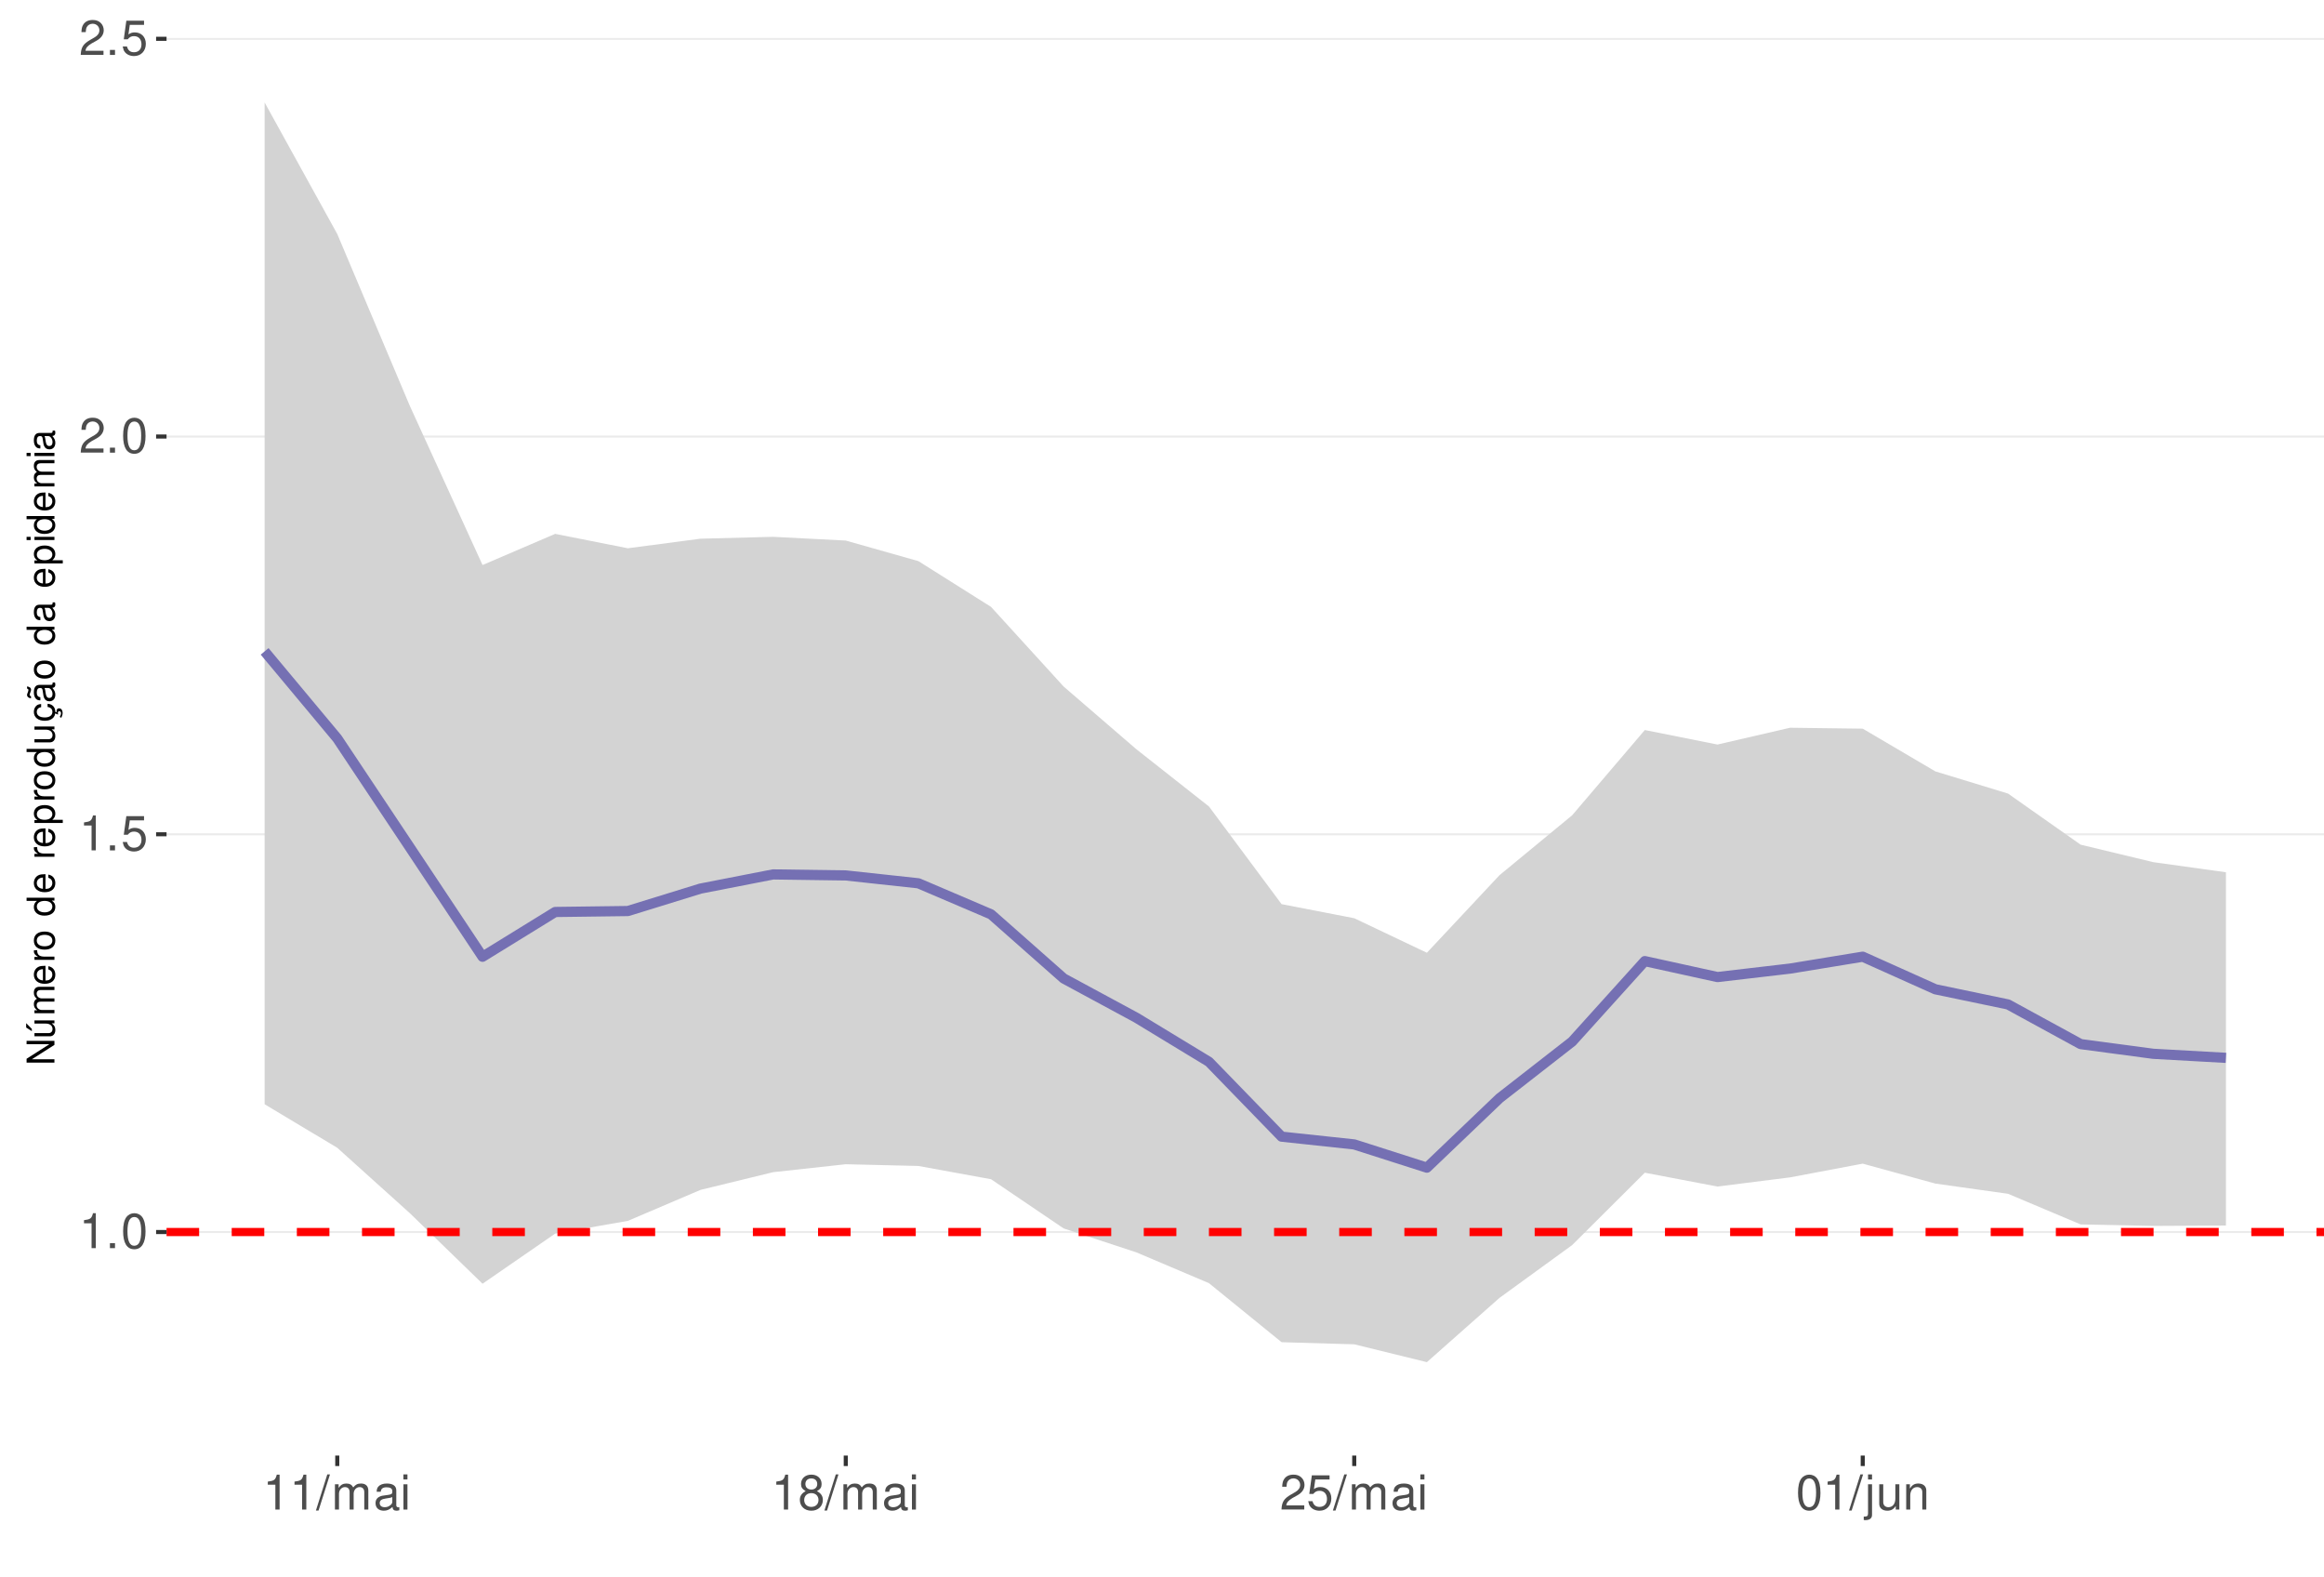
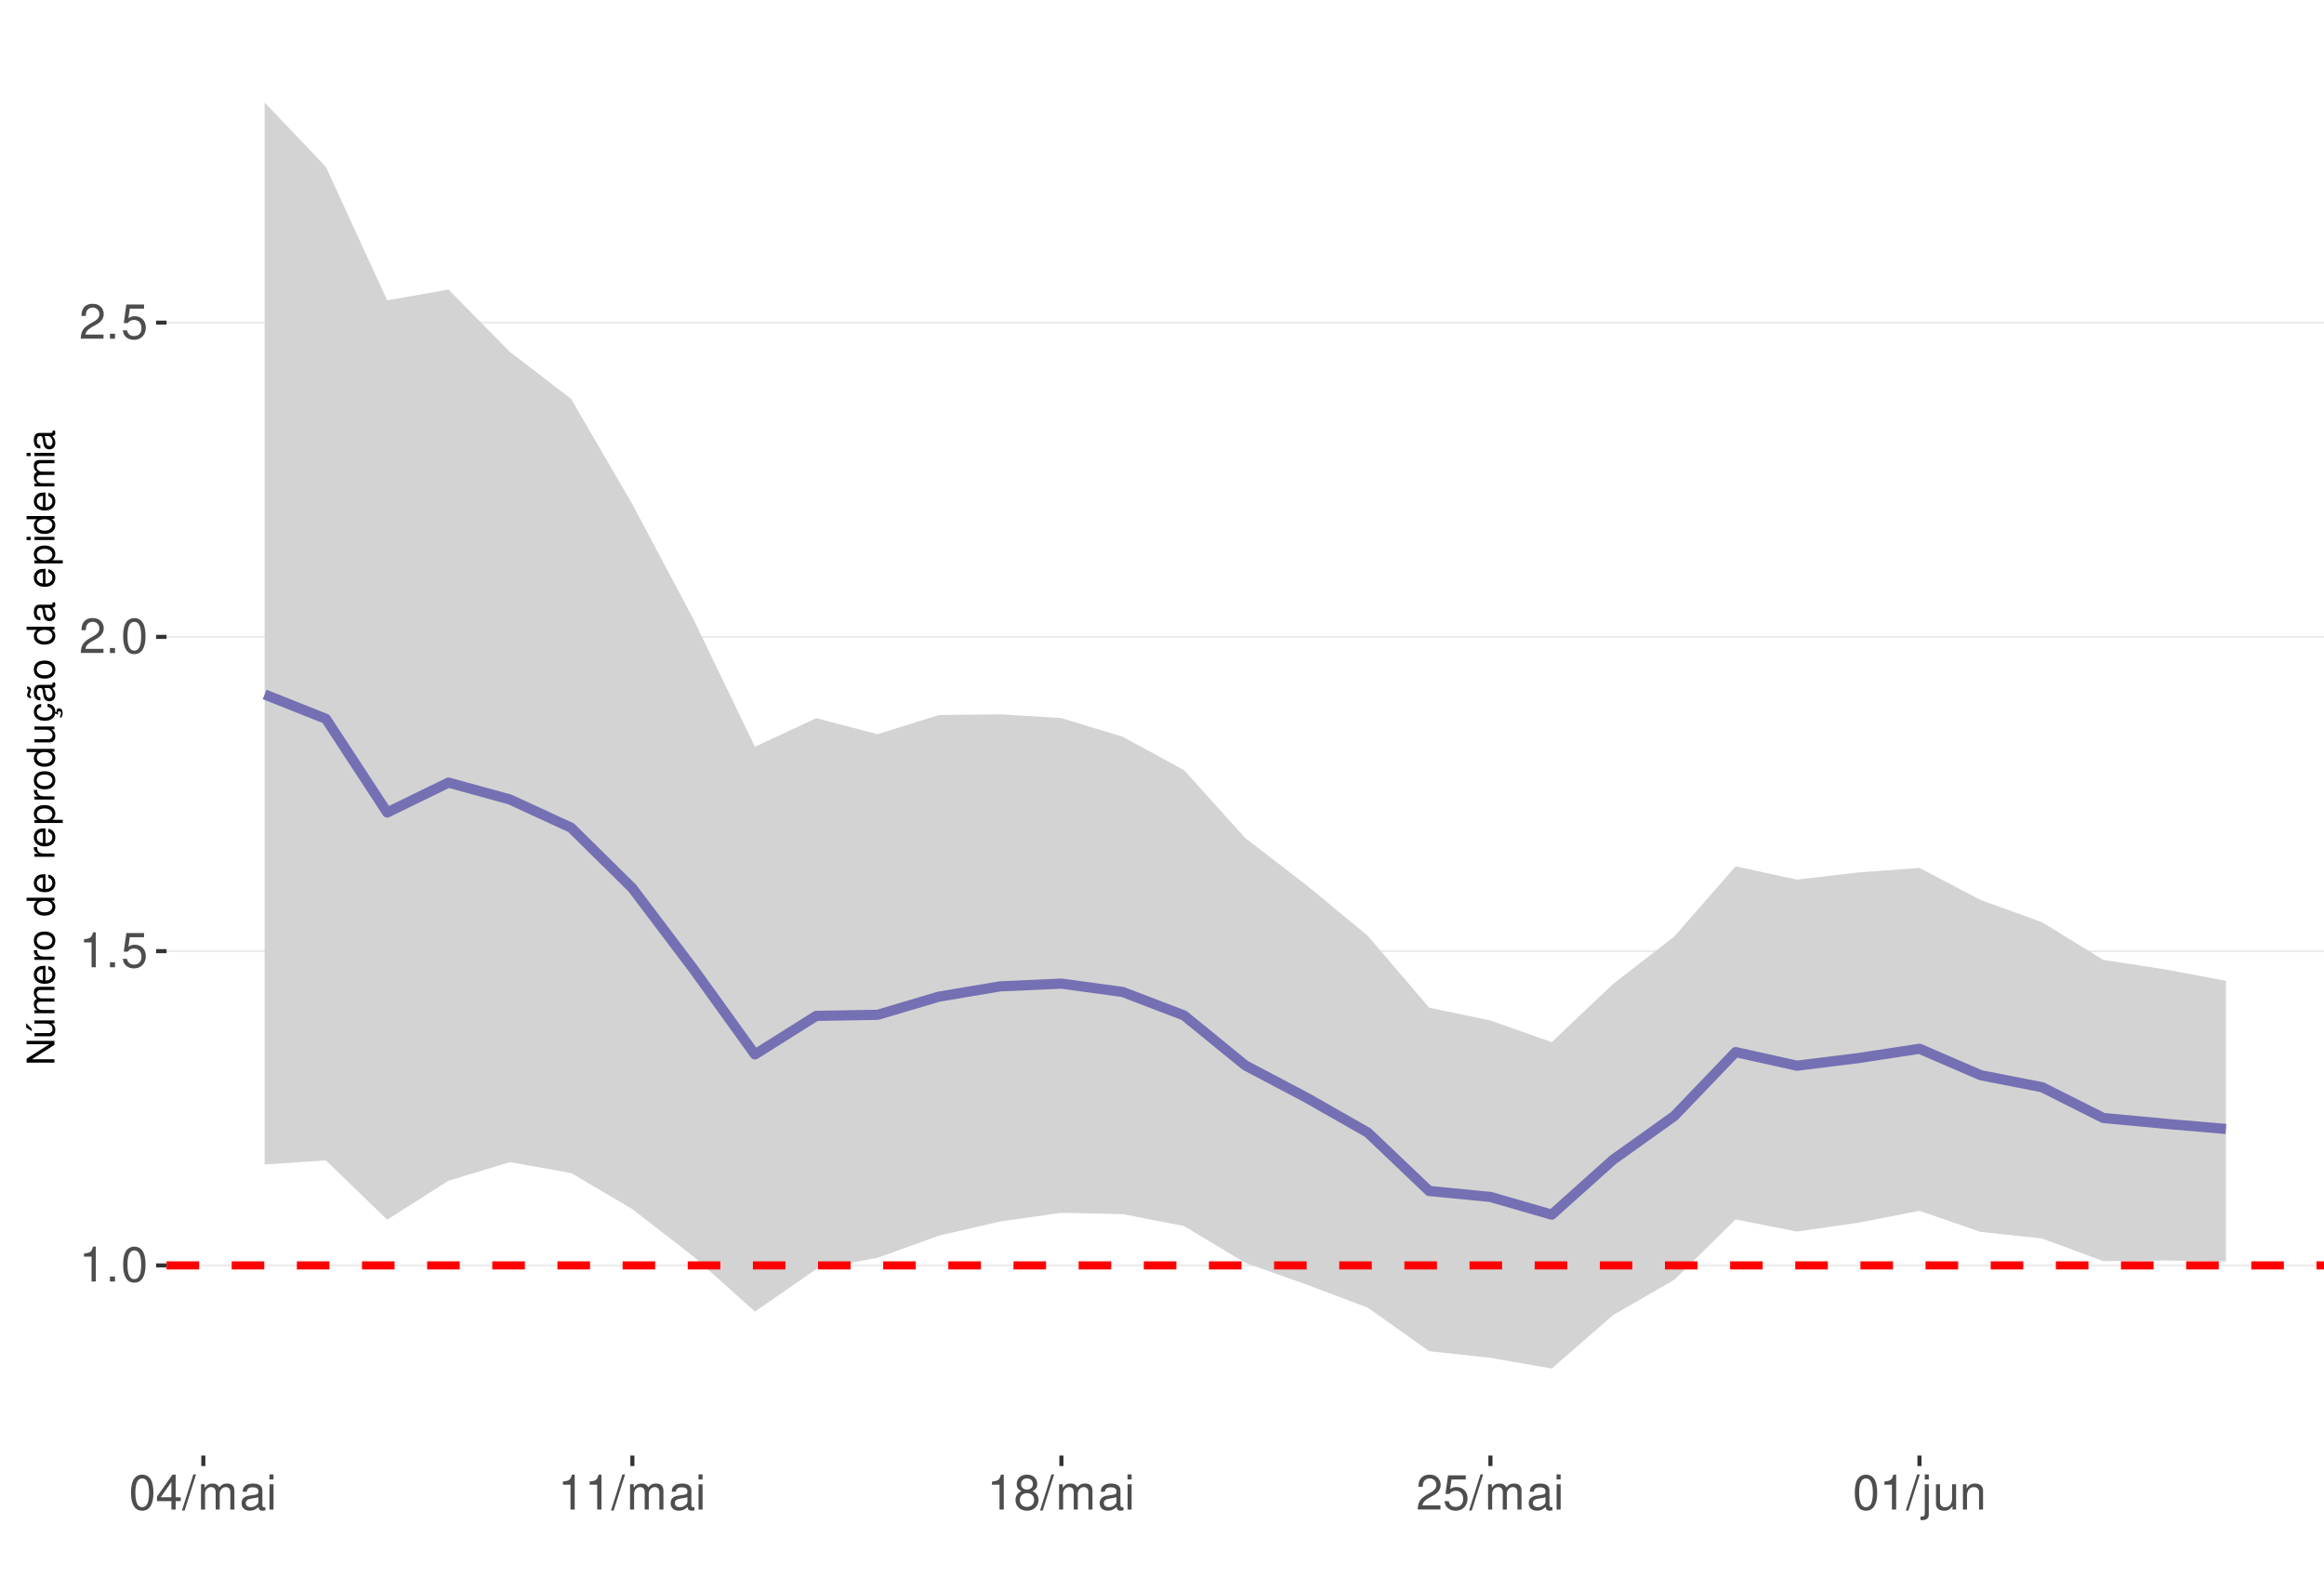
<svg xmlns="http://www.w3.org/2000/svg" xmlns:xlink="http://www.w3.org/1999/xlink" width="609pt" height="413pt" viewBox="0 0 609 413" version="1.1">
  <defs>
    <g>
      <symbol overflow="visible" id="glyph0-0">
        <path style="stroke:none;" d="" />
      </symbol>
      <symbol overflow="visible" id="glyph0-1">
        <path style="stroke:none;" d="M 3.281 -6.516 L 3.281 0 L 4.391 0 L 4.391 -9.156 L 3.656 -9.156 C 3.266 -7.75 3.016 -7.562 1.297 -7.328 L 1.297 -6.516 Z M 3.281 -6.516 " />
      </symbol>
      <symbol overflow="visible" id="glyph0-2">
        <path style="stroke:none;" d="M 2.422 -1.312 L 1.094 -1.312 L 1.094 0 L 2.422 0 Z M 2.422 -1.312 " />
      </symbol>
      <symbol overflow="visible" id="glyph0-3">
        <path style="stroke:none;" d="M 3.484 -9.156 C 2.641 -9.156 1.891 -8.766 1.422 -8.156 C 0.828 -7.344 0.547 -6.125 0.547 -4.422 C 0.547 -1.344 1.562 0.297 3.484 0.297 C 5.375 0.297 6.422 -1.344 6.422 -4.359 C 6.422 -6.125 6.141 -7.312 5.547 -8.156 C 5.078 -8.781 4.328 -9.156 3.484 -9.156 Z M 3.484 -8.156 C 4.688 -8.156 5.281 -6.938 5.281 -4.453 C 5.281 -1.844 4.703 -0.625 3.453 -0.625 C 2.281 -0.625 1.688 -1.891 1.688 -4.422 C 1.688 -6.938 2.281 -8.156 3.484 -8.156 Z M 3.484 -8.156 " />
      </symbol>
      <symbol overflow="visible" id="glyph0-4">
        <path style="stroke:none;" d="M 6.031 -8.969 L 1.391 -8.969 L 0.719 -4.094 L 1.75 -4.094 C 2.266 -4.703 2.703 -4.922 3.406 -4.922 C 4.609 -4.922 5.359 -4.094 5.359 -2.766 C 5.359 -1.484 4.609 -0.703 3.391 -0.703 C 2.422 -0.703 1.828 -1.188 1.562 -2.203 L 0.438 -2.203 C 0.594 -1.469 0.719 -1.109 0.984 -0.781 C 1.5 -0.094 2.406 0.297 3.422 0.297 C 5.234 0.297 6.5 -1.031 6.5 -2.922 C 6.5 -4.703 5.312 -5.906 3.594 -5.906 C 2.969 -5.906 2.453 -5.75 1.938 -5.359 L 2.297 -7.875 L 6.031 -7.875 Z M 6.031 -8.969 " />
      </symbol>
      <symbol overflow="visible" id="glyph0-5">
        <path style="stroke:none;" d="M 6.406 -1.094 L 1.688 -1.094 C 1.797 -1.859 2.203 -2.344 3.297 -3.016 L 4.562 -3.719 C 5.828 -4.422 6.469 -5.359 6.469 -6.484 C 6.469 -7.234 6.156 -7.953 5.625 -8.438 C 5.094 -8.922 4.438 -9.156 3.594 -9.156 C 2.453 -9.156 1.609 -8.75 1.109 -7.953 C 0.797 -7.484 0.656 -6.906 0.625 -5.984 L 1.75 -5.984 C 1.781 -6.609 1.859 -6.969 2.016 -7.281 C 2.297 -7.828 2.891 -8.172 3.562 -8.172 C 4.562 -8.172 5.328 -7.438 5.328 -6.453 C 5.328 -5.719 4.906 -5.094 4.109 -4.625 L 2.953 -3.953 C 1.078 -2.875 0.531 -2.016 0.438 -0.016 L 6.406 -0.016 Z M 6.406 -1.094 " />
      </symbol>
      <symbol overflow="visible" id="glyph0-6">
+         <path style="stroke:none;" d="M 4.141 -2.219 L 4.141 0 L 5.25 0 L 5.25 -2.219 L 6.578 -2.219 L 6.578 -3.219 L 5.25 -3.219 L 5.25 -9.156 L 4.422 -9.156 L 0.359 -3.391 L 0.359 -2.219 Z M 4.141 -3.219 L 1.328 -3.219 L 4.141 -7.25 Z M 4.141 -3.219 " />
+       </symbol>
+       <symbol overflow="visible" id="glyph0-7">
        <path style="stroke:none;" d="M 2.891 -9.219 L -0.094 0.25 L 0.594 0.25 L 3.594 -9.219 Z M 2.891 -9.219 " />
      </symbol>
-       <symbol overflow="visible" id="glyph0-7">
+       <symbol overflow="visible" id="glyph0-8">
        <path style="stroke:none;" d="M 0.891 -6.625 L 0.891 0 L 1.953 0 L 1.953 -4.156 C 1.953 -5.125 2.641 -5.891 3.5 -5.891 C 4.297 -5.891 4.734 -5.422 4.734 -4.562 L 4.734 0 L 5.797 0 L 5.797 -4.156 C 5.797 -5.125 6.5 -5.891 7.359 -5.891 C 8.125 -5.891 8.578 -5.406 8.578 -4.562 L 8.578 0 L 9.641 0 L 9.641 -4.969 C 9.641 -6.156 8.953 -6.828 7.719 -6.828 C 6.828 -6.828 6.297 -6.562 5.688 -5.812 C 5.297 -6.516 4.766 -6.828 3.891 -6.828 C 3.016 -6.828 2.422 -6.5 1.859 -5.688 L 1.859 -6.625 Z M 0.891 -6.625 " />
      </symbol>
-       <symbol overflow="visible" id="glyph0-8">
+       <symbol overflow="visible" id="glyph0-9">
        <path style="stroke:none;" d="M 6.766 -0.625 C 6.656 -0.594 6.609 -0.594 6.547 -0.594 C 6.172 -0.594 5.969 -0.781 5.969 -1.109 L 5.969 -5.016 C 5.969 -6.188 5.109 -6.828 3.484 -6.828 C 2.5 -6.828 1.734 -6.547 1.281 -6.047 C 0.969 -5.703 0.844 -5.328 0.828 -4.672 L 1.891 -4.672 C 1.969 -5.484 2.453 -5.844 3.438 -5.844 C 4.406 -5.844 4.922 -5.5 4.922 -4.859 L 4.922 -4.578 C 4.906 -4.125 4.688 -3.969 3.828 -3.844 C 2.328 -3.656 2.094 -3.609 1.703 -3.438 C 0.922 -3.109 0.531 -2.531 0.531 -1.672 C 0.531 -0.469 1.359 0.297 2.703 0.297 C 3.547 0.297 4.219 0 4.969 -0.688 C 5.031 0 5.359 0.297 6.047 0.297 C 6.281 0.297 6.422 0.266 6.766 0.172 Z M 4.922 -2.094 C 4.922 -1.734 4.828 -1.516 4.5 -1.234 C 4.078 -0.828 3.562 -0.625 2.938 -0.625 C 2.109 -0.625 1.625 -1.031 1.625 -1.703 C 1.625 -2.391 2.094 -2.75 3.234 -2.906 C 4.359 -3.062 4.562 -3.109 4.922 -3.281 Z M 4.922 -2.094 " />
      </symbol>
-       <symbol overflow="visible" id="glyph0-9">
+       <symbol overflow="visible" id="glyph0-10">
        <path style="stroke:none;" d="M 1.891 -6.625 L 0.844 -6.625 L 0.844 0 L 1.891 0 Z M 1.891 -9.219 L 0.828 -9.219 L 0.828 -7.891 L 1.891 -7.891 Z M 1.891 -9.219 " />
      </symbol>
-       <symbol overflow="visible" id="glyph0-10">
+       <symbol overflow="visible" id="glyph0-11">
        <path style="stroke:none;" d="M 4.953 -4.828 C 5.891 -5.391 6.172 -5.844 6.172 -6.703 C 6.172 -8.156 5.078 -9.156 3.484 -9.156 C 1.891 -9.156 0.781 -8.156 0.781 -6.719 C 0.781 -5.844 1.078 -5.406 2 -4.828 C 0.969 -4.297 0.469 -3.562 0.469 -2.547 C 0.469 -0.875 1.703 0.297 3.484 0.297 C 5.25 0.297 6.5 -0.875 6.5 -2.547 C 6.5 -3.562 5.984 -4.297 4.953 -4.828 Z M 3.484 -8.156 C 4.422 -8.156 5.031 -7.594 5.031 -6.688 C 5.031 -5.828 4.422 -5.25 3.484 -5.25 C 2.531 -5.25 1.922 -5.828 1.922 -6.703 C 1.922 -7.594 2.531 -8.156 3.484 -8.156 Z M 3.484 -4.312 C 4.594 -4.312 5.359 -3.578 5.359 -2.516 C 5.359 -1.422 4.609 -0.703 3.453 -0.703 C 2.359 -0.703 1.609 -1.438 1.609 -2.5 C 1.609 -3.594 2.359 -4.312 3.484 -4.312 Z M 3.484 -4.312 " />
      </symbol>
-       <symbol overflow="visible" id="glyph0-11">
+       <symbol overflow="visible" id="glyph0-12">
        <path style="stroke:none;" d="M 0.891 -6.625 L 0.891 0.969 C 0.891 1.625 0.688 1.828 0.031 1.828 C -0.047 1.828 -0.094 1.828 -0.234 1.828 L -0.234 2.719 C -0.094 2.75 -0.031 2.766 0.125 2.766 C 1.312 2.766 1.938 2.297 1.938 1.375 L 1.938 -6.625 Z M 1.938 -9.219 L 0.891 -9.219 L 0.891 -7.891 L 1.938 -7.891 Z M 1.938 -9.219 " />
      </symbol>
-       <symbol overflow="visible" id="glyph0-12">
+       <symbol overflow="visible" id="glyph0-13">
        <path style="stroke:none;" d="M 6.094 0 L 6.094 -6.625 L 5.047 -6.625 L 5.047 -2.875 C 5.047 -1.516 4.344 -0.625 3.234 -0.625 C 2.406 -0.625 1.875 -1.141 1.875 -1.938 L 1.875 -6.625 L 0.828 -6.625 L 0.828 -1.516 C 0.828 -0.422 1.641 0.297 2.938 0.297 C 3.906 0.297 4.531 -0.047 5.156 -0.922 L 5.156 0 Z M 6.094 0 " />
      </symbol>
-       <symbol overflow="visible" id="glyph0-13">
+       <symbol overflow="visible" id="glyph0-14">
        <path style="stroke:none;" d="M 0.891 -6.625 L 0.891 0 L 1.953 0 L 1.953 -3.656 C 1.953 -5.016 2.656 -5.891 3.75 -5.891 C 4.578 -5.891 5.109 -5.391 5.109 -4.594 L 5.109 0 L 6.156 0 L 6.156 -5.016 C 6.156 -6.109 5.344 -6.828 4.062 -6.828 C 3.078 -6.828 2.438 -6.438 1.859 -5.516 L 1.859 -6.625 Z M 0.891 -6.625 " />
      </symbol>
      <symbol overflow="visible" id="glyph1-0">
        <path style="stroke:none;" d="" />
      </symbol>
      <symbol overflow="visible" id="glyph1-1">
        <path style="stroke:none;" d="M -7.297 -6.453 L -7.297 -5.578 L -1.328 -5.578 L -7.297 -1.766 L -7.297 -0.766 L 0 -0.766 L 0 -1.641 L -5.906 -1.641 L 0 -5.406 L 0 -6.453 Z M -7.297 -6.453 " />
      </symbol>
      <symbol overflow="visible" id="glyph1-2">
        <path style="stroke:none;" d="M 0 -4.812 L -5.234 -4.812 L -5.234 -3.984 L -2.266 -3.984 C -1.203 -3.984 -0.5 -3.438 -0.5 -2.562 C -0.5 -1.906 -0.906 -1.484 -1.531 -1.484 L -5.234 -1.484 L -5.234 -0.656 L -1.203 -0.656 C -0.328 -0.656 0.234 -1.297 0.234 -2.312 C 0.234 -3.094 -0.047 -3.578 -0.734 -4.062 L 0 -4.062 Z M -7.406 -2.953 L -5.922 -2 L -5.922 -2.594 L -7.406 -4.094 Z M -7.406 -2.953 " />
      </symbol>
      <symbol overflow="visible" id="glyph1-3">
        <path style="stroke:none;" d="M -5.234 -0.703 L 0 -0.703 L 0 -1.547 L -3.297 -1.547 C -4.047 -1.547 -4.656 -2.094 -4.656 -2.766 C -4.656 -3.391 -4.281 -3.734 -3.609 -3.734 L 0 -3.734 L 0 -4.578 L -3.297 -4.578 C -4.047 -4.578 -4.656 -5.125 -4.656 -5.812 C -4.656 -6.422 -4.266 -6.781 -3.609 -6.781 L 0 -6.781 L 0 -7.625 L -3.938 -7.625 C -4.875 -7.625 -5.391 -7.078 -5.391 -6.094 C -5.391 -5.406 -5.188 -4.984 -4.594 -4.484 C -5.156 -4.188 -5.391 -3.766 -5.391 -3.078 C -5.391 -2.375 -5.125 -1.906 -4.5 -1.469 L -5.234 -1.469 Z M -5.234 -0.703 " />
      </symbol>
      <symbol overflow="visible" id="glyph1-4">
        <path style="stroke:none;" d="M -2.344 -5.125 C -3.141 -5.125 -3.625 -5.062 -4.016 -4.922 C -4.875 -4.578 -5.391 -3.781 -5.391 -2.797 C -5.391 -1.344 -4.281 -0.406 -2.547 -0.406 C -0.812 -0.406 0.234 -1.297 0.234 -2.781 C 0.234 -3.984 -0.453 -4.812 -1.594 -5.016 L -1.594 -4.188 C -0.906 -3.953 -0.547 -3.484 -0.547 -2.812 C -0.547 -2.281 -0.781 -1.828 -1.219 -1.547 C -1.516 -1.344 -1.812 -1.281 -2.344 -1.266 Z M -3.016 -1.297 C -3.984 -1.359 -4.625 -1.953 -4.625 -2.797 C -4.625 -3.641 -3.953 -4.234 -3.016 -4.234 Z M -3.016 -1.297 " />
      </symbol>
      <symbol overflow="visible" id="glyph1-5">
        <path style="stroke:none;" d="M -5.234 -0.688 L 0 -0.688 L 0 -1.531 L -2.719 -1.531 C -3.984 -1.547 -4.547 -2.062 -4.516 -3.203 L -5.359 -3.203 C -5.375 -3.062 -5.391 -2.984 -5.391 -2.891 C -5.391 -2.344 -5.062 -1.938 -4.297 -1.453 L -5.234 -1.453 Z M -5.234 -0.688 " />
      </symbol>
      <symbol overflow="visible" id="glyph1-6">
        <path style="stroke:none;" d="M -5.391 -2.719 C -5.391 -1.234 -4.344 -0.359 -2.578 -0.359 C -0.812 -0.359 0.234 -1.234 0.234 -2.734 C 0.234 -4.203 -0.812 -5.094 -2.547 -5.094 C -4.359 -5.094 -5.391 -4.234 -5.391 -2.719 Z M -4.625 -2.734 C -4.625 -3.672 -3.844 -4.234 -2.547 -4.234 C -1.312 -4.234 -0.547 -3.656 -0.547 -2.734 C -0.547 -1.797 -1.312 -1.234 -2.578 -1.234 C -3.844 -1.234 -4.625 -1.797 -4.625 -2.734 Z M -4.625 -2.734 " />
      </symbol>
      <symbol overflow="visible" id="glyph1-7">
        <path style="stroke:none;" d="" />
      </symbol>
      <symbol overflow="visible" id="glyph1-8">
        <path style="stroke:none;" d="M -7.297 -4.953 L -7.297 -4.125 L -4.578 -4.125 C -5.109 -3.766 -5.391 -3.203 -5.391 -2.516 C -5.391 -1.156 -4.297 -0.266 -2.625 -0.266 C -0.859 -0.266 0.234 -1.125 0.234 -2.547 C 0.234 -3.266 -0.047 -3.766 -0.688 -4.203 L 0 -4.203 L 0 -4.953 Z M -4.609 -2.656 C -4.609 -3.547 -3.812 -4.125 -2.562 -4.125 C -1.344 -4.125 -0.547 -3.547 -0.547 -2.656 C -0.547 -1.734 -1.359 -1.125 -2.578 -1.125 C -3.797 -1.125 -4.609 -1.734 -4.609 -2.656 Z M -4.609 -2.656 " />
      </symbol>
      <symbol overflow="visible" id="glyph1-9">
        <path style="stroke:none;" d="M 2.188 -0.547 L 2.188 -1.375 L -0.547 -1.375 C -0.016 -1.812 0.234 -2.312 0.234 -2.984 C 0.234 -4.344 -0.859 -5.234 -2.531 -5.234 C -4.297 -5.234 -5.391 -4.375 -5.391 -2.984 C -5.391 -2.266 -5.062 -1.703 -4.453 -1.312 L -5.234 -1.312 L -5.234 -0.547 Z M -4.609 -2.844 C -4.609 -3.766 -3.797 -4.359 -2.547 -4.359 C -1.359 -4.359 -0.547 -3.75 -0.547 -2.844 C -0.547 -1.953 -1.344 -1.375 -2.578 -1.375 C -3.812 -1.375 -4.609 -1.953 -4.609 -2.844 Z M -4.609 -2.844 " />
      </symbol>
      <symbol overflow="visible" id="glyph1-10">
        <path style="stroke:none;" d="M 0 -4.812 L -5.234 -4.812 L -5.234 -3.984 L -2.266 -3.984 C -1.203 -3.984 -0.5 -3.438 -0.5 -2.562 C -0.5 -1.906 -0.906 -1.484 -1.531 -1.484 L -5.234 -1.484 L -5.234 -0.656 L -1.203 -0.656 C -0.328 -0.656 0.234 -1.297 0.234 -2.312 C 0.234 -3.094 -0.047 -3.578 -0.734 -4.062 L 0 -4.062 Z M 0 -4.812 " />
      </symbol>
      <symbol overflow="visible" id="glyph1-11">
        <path style="stroke:none;" d="M 0.234 -2.641 C 0.234 -3.875 -0.547 -4.703 -1.797 -4.766 L -1.797 -3.938 C -0.953 -3.797 -0.531 -3.359 -0.531 -2.656 C -0.531 -1.734 -1.281 -1.188 -2.516 -1.188 C -3.844 -1.188 -4.625 -1.719 -4.625 -2.625 C -4.625 -3.328 -4.203 -3.766 -3.484 -3.875 L -3.484 -4.703 C -3.984 -4.672 -4.312 -4.562 -4.609 -4.359 C -5.094 -4 -5.391 -3.375 -5.391 -2.641 C -5.391 -1.219 -4.266 -0.312 -2.531 -0.312 C -1.469 -0.312 -0.625 -0.672 -0.156 -1.312 C 0.047 -1.594 0.125 -1.812 0.203 -2.25 L 0.922 -1.938 L 0.984 -2.062 C 0.938 -2.188 0.906 -2.25 0.906 -2.375 C 0.906 -2.656 1.047 -2.828 1.281 -2.828 C 1.547 -2.828 1.734 -2.594 1.734 -2.297 C 1.734 -2.031 1.672 -1.844 1.438 -1.406 L 1.406 -1.312 L 1.812 -1.094 C 2.078 -1.75 2.141 -1.953 2.141 -2.344 C 2.141 -3.109 1.781 -3.578 1.203 -3.578 C 0.781 -3.578 0.547 -3.297 0.547 -2.797 C 0.547 -2.703 0.547 -2.641 0.562 -2.516 Z M 0.234 -2.641 " />
      </symbol>
      <symbol overflow="visible" id="glyph1-12">
        <path style="stroke:none;" d="M -0.484 -5.344 C -0.469 -5.266 -0.469 -5.219 -0.469 -5.172 C -0.469 -4.875 -0.625 -4.719 -0.875 -4.719 L -3.953 -4.719 C -4.891 -4.719 -5.391 -4.047 -5.391 -2.75 C -5.391 -1.984 -5.172 -1.375 -4.781 -1.016 C -4.516 -0.766 -4.203 -0.672 -3.688 -0.656 L -3.688 -1.484 C -4.328 -1.562 -4.625 -1.938 -4.625 -2.719 C -4.625 -3.484 -4.344 -3.891 -3.844 -3.891 L -3.625 -3.891 C -3.266 -3.875 -3.125 -3.703 -3.047 -3.016 C -2.891 -1.844 -2.844 -1.656 -2.719 -1.344 C -2.453 -0.734 -2 -0.422 -1.312 -0.422 C -0.375 -0.422 0.234 -1.078 0.234 -2.141 C 0.234 -2.797 0 -3.328 -0.547 -3.922 C 0 -3.984 0.234 -4.234 0.234 -4.781 C 0.234 -4.953 0.203 -5.062 0.141 -5.344 Z M -1.656 -3.891 C -1.375 -3.891 -1.203 -3.812 -0.969 -3.562 C -0.656 -3.219 -0.5 -2.812 -0.5 -2.312 C -0.5 -1.672 -0.812 -1.297 -1.344 -1.297 C -1.891 -1.297 -2.172 -1.656 -2.297 -2.547 C -2.422 -3.438 -2.453 -3.609 -2.594 -3.891 Z M -7.172 -3.75 C -6.922 -3.672 -6.812 -3.547 -6.812 -3.375 C -6.812 -3.25 -6.875 -2.984 -6.984 -2.734 C -7.156 -2.312 -7.172 -2.25 -7.172 -2.047 C -7.172 -1.594 -6.797 -1.297 -6.141 -1.188 L -6.141 -1.766 C -6.375 -1.812 -6.5 -1.938 -6.5 -2.094 C -6.5 -2.203 -6.469 -2.344 -6.375 -2.578 C -6.156 -3.156 -6.125 -3.234 -6.125 -3.438 C -6.125 -3.922 -6.484 -4.219 -7.172 -4.312 Z M -7.172 -3.75 " />
      </symbol>
      <symbol overflow="visible" id="glyph1-13">
        <path style="stroke:none;" d="M -0.484 -5.344 C -0.469 -5.266 -0.469 -5.219 -0.469 -5.172 C -0.469 -4.875 -0.625 -4.719 -0.875 -4.719 L -3.953 -4.719 C -4.891 -4.719 -5.391 -4.047 -5.391 -2.75 C -5.391 -1.984 -5.172 -1.375 -4.781 -1.016 C -4.516 -0.766 -4.203 -0.672 -3.688 -0.656 L -3.688 -1.484 C -4.328 -1.562 -4.625 -1.938 -4.625 -2.719 C -4.625 -3.484 -4.344 -3.891 -3.844 -3.891 L -3.625 -3.891 C -3.266 -3.875 -3.125 -3.703 -3.047 -3.016 C -2.891 -1.844 -2.844 -1.656 -2.719 -1.344 C -2.453 -0.734 -2 -0.422 -1.312 -0.422 C -0.375 -0.422 0.234 -1.078 0.234 -2.141 C 0.234 -2.797 0 -3.328 -0.547 -3.922 C 0 -3.984 0.234 -4.234 0.234 -4.781 C 0.234 -4.953 0.203 -5.062 0.141 -5.344 Z M -1.656 -3.891 C -1.375 -3.891 -1.203 -3.812 -0.969 -3.562 C -0.656 -3.219 -0.5 -2.812 -0.5 -2.312 C -0.5 -1.672 -0.812 -1.297 -1.344 -1.297 C -1.891 -1.297 -2.172 -1.656 -2.297 -2.547 C -2.422 -3.438 -2.453 -3.609 -2.594 -3.891 Z M -1.656 -3.891 " />
      </symbol>
      <symbol overflow="visible" id="glyph1-14">
        <path style="stroke:none;" d="M -5.234 -1.5 L -5.234 -0.672 L 0 -0.672 L 0 -1.5 Z M -7.297 -1.5 L -7.297 -0.656 L -6.234 -0.656 L -6.234 -1.5 Z M -7.297 -1.5 " />
      </symbol>
    </g>
    <clipPath id="clip1">
      <path d="M 43.645 9.961 L 609 9.961 L 609 381.328 L 43.645 381.328 Z M 43.645 9.961 " />
    </clipPath>
    <clipPath id="clip2">
-       <path d="M 43.645 322 L 609 322 L 609 324 L 43.645 324 Z M 43.645 322 " />
+       <path d="M 43.645 331 L 609 331 L 609 332 L 43.645 332 Z M 43.645 331 " />
    </clipPath>
    <clipPath id="clip3">
-       <path d="M 43.645 218 L 609 218 L 609 219 L 43.645 219 Z M 43.645 218 " />
+       <path d="M 43.645 248 L 609 248 L 609 250 L 43.645 250 Z M 43.645 248 " />
    </clipPath>
    <clipPath id="clip4">
-       <path d="M 43.645 114 L 609 114 L 609 115 L 43.645 115 Z M 43.645 114 " />
+       <path d="M 43.645 166 L 609 166 L 609 168 L 43.645 168 Z M 43.645 166 " />
    </clipPath>
    <clipPath id="clip5">
-       <path d="M 43.645 9.961 L 609 9.961 L 609 11 L 43.645 11 Z M 43.645 9.961 " />
+       <path d="M 43.645 84 L 609 84 L 609 85 L 43.645 85 Z M 43.645 84 " />
    </clipPath>
    <clipPath id="clip6">
-       <path d="M 43.645 321 L 609 321 L 609 324 L 43.645 324 Z M 43.645 321 " />
+       <path d="M 43.645 330 L 609 330 L 609 333 L 43.645 333 Z M 43.645 330 " />
    </clipPath>
  </defs>
  <g id="surface63">
    <rect x="0" y="0" width="609" height="413" style="fill:rgb(100%,100%,100%);fill-opacity:1;stroke:none;" />
    <rect x="0" y="0" width="609" height="413" style="fill:rgb(100%,100%,100%);fill-opacity:1;stroke:none;" />
    <path style="fill:none;stroke-width:1.067;stroke-linecap:round;stroke-linejoin:round;stroke:rgb(100%,100%,100%);stroke-opacity:1;stroke-miterlimit:10;" d="M 0 413 L 609 413 L 609 0 L 0 0 Z M 0 413 " />
    <g clip-path="url(#clip1)" clip-rule="nonzero">
      <path style=" stroke:none;fill-rule:nonzero;fill:rgb(100%,100%,100%);fill-opacity:1;" d="M 43.645 381.328 L 609 381.328 L 609 9.961 L 43.645 9.961 Z M 43.645 381.328 " />
    </g>
    <g clip-path="url(#clip2)" clip-rule="nonzero">
-       <path style="fill:none;stroke-width:0.533;stroke-linecap:butt;stroke-linejoin:round;stroke:rgb(92.157%,92.157%,92.157%);stroke-opacity:1;stroke-miterlimit:10;" d="M 43.645 322.77 L 609 322.77 " />
+       <path style="fill:none;stroke-width:0.533;stroke-linecap:butt;stroke-linejoin:round;stroke:rgb(92.157%,92.157%,92.157%);stroke-opacity:1;stroke-miterlimit:10;" d="M 43.645 331.516 L 609 331.516 " />
    </g>
    <g clip-path="url(#clip3)" clip-rule="nonzero">
-       <path style="fill:none;stroke-width:0.533;stroke-linecap:butt;stroke-linejoin:round;stroke:rgb(92.157%,92.157%,92.157%);stroke-opacity:1;stroke-miterlimit:10;" d="M 43.645 218.566 L 609 218.566 " />
+       <path style="fill:none;stroke-width:0.533;stroke-linecap:butt;stroke-linejoin:round;stroke:rgb(92.157%,92.157%,92.157%);stroke-opacity:1;stroke-miterlimit:10;" d="M 43.645 249.184 L 609 249.184 " />
    </g>
    <g clip-path="url(#clip4)" clip-rule="nonzero">
-       <path style="fill:none;stroke-width:0.533;stroke-linecap:butt;stroke-linejoin:round;stroke:rgb(92.157%,92.157%,92.157%);stroke-opacity:1;stroke-miterlimit:10;" d="M 43.645 114.367 L 609 114.367 " />
+       <path style="fill:none;stroke-width:0.533;stroke-linecap:butt;stroke-linejoin:round;stroke:rgb(92.157%,92.157%,92.157%);stroke-opacity:1;stroke-miterlimit:10;" d="M 43.645 166.852 L 609 166.852 " />
    </g>
    <g clip-path="url(#clip5)" clip-rule="nonzero">
-       <path style="fill:none;stroke-width:0.533;stroke-linecap:butt;stroke-linejoin:round;stroke:rgb(92.157%,92.157%,92.157%);stroke-opacity:1;stroke-miterlimit:10;" d="M 43.645 10.168 L 609 10.168 " />
-     </g>
-     <path style=" stroke:none;fill-rule:nonzero;fill:rgb(82.745%,82.745%,82.745%);fill-opacity:1;" d="M 69.344 26.844 L 88.379 61.305 L 107.414 106.379 L 126.449 148.027 L 145.484 139.863 L 164.52 143.637 L 183.555 141.129 L 202.59 140.637 L 221.629 141.617 L 240.664 147.004 L 259.699 158.992 L 278.734 179.871 L 297.77 196.277 L 316.805 211.281 L 335.84 236.871 L 354.875 240.559 L 373.91 249.605 L 392.945 229.285 L 411.98 213.59 L 431.02 191.258 L 450.055 195.055 L 469.09 190.656 L 488.125 190.898 L 507.16 202.09 L 526.195 207.898 L 545.23 221.289 L 564.266 225.871 L 583.301 228.516 L 583.301 321.066 L 564.266 321.168 L 545.23 320.777 L 526.195 312.75 L 507.16 310.078 L 488.125 304.855 L 469.09 308.449 L 450.055 310.855 L 431.02 307.227 L 411.98 326.188 L 392.945 340.016 L 373.91 356.859 L 354.875 352.184 L 335.84 351.633 L 316.805 336.164 L 297.77 328.09 L 278.734 321.828 L 259.699 308.934 L 240.664 305.461 L 221.629 305.008 L 202.59 307.09 L 183.555 311.734 L 164.52 319.848 L 145.484 323.176 L 126.449 336.312 L 107.414 317.848 L 88.379 300.699 L 69.344 289.293 Z M 69.344 26.844 " />
-     <path style="fill:none;stroke-width:2.667;stroke-linecap:butt;stroke-linejoin:round;stroke:rgb(45.882%,43.922%,70.196%);stroke-opacity:1;stroke-miterlimit:10;" d="M 69.344 170.648 L 88.379 193.457 L 107.414 222.027 L 126.449 250.652 L 145.484 238.922 L 164.52 238.676 L 183.555 232.797 L 202.59 229.082 L 221.629 229.348 L 240.664 231.41 L 259.699 239.535 L 278.734 256.34 L 297.77 266.621 L 316.805 278.176 L 335.84 297.781 L 354.875 299.82 L 373.91 305.906 L 392.945 287.715 L 411.98 272.879 L 431.02 251.793 L 450.055 255.973 L 469.09 253.75 L 488.125 250.637 L 507.16 259.176 L 526.195 263.145 L 545.23 273.535 L 564.266 276.078 L 583.301 277.137 " />
+       <path style="fill:none;stroke-width:0.533;stroke-linecap:butt;stroke-linejoin:round;stroke:rgb(92.157%,92.157%,92.157%);stroke-opacity:1;stroke-miterlimit:10;" d="M 43.645 84.52 L 609 84.52 " />
+     </g>
+     <path style=" stroke:none;fill-rule:nonzero;fill:rgb(82.745%,82.745%,82.745%);fill-opacity:1;" d="M 69.344 26.844 L 85.402 43.734 L 101.465 78.68 L 117.527 75.859 L 133.59 92.164 L 149.648 104.488 L 165.711 132.098 L 181.773 162.344 L 197.832 195.641 L 213.895 188.141 L 229.957 192.348 L 246.016 187.332 L 262.078 187.137 L 278.141 188.129 L 294.199 193.016 L 310.262 201.746 L 326.324 219.555 L 342.383 231.91 L 358.445 245.176 L 374.508 263.992 L 390.566 267.348 L 406.629 273.027 L 422.691 257.793 L 438.75 245.34 L 454.812 226.969 L 470.875 230.445 L 486.934 228.566 L 502.996 227.383 L 519.059 235.797 L 535.117 241.605 L 551.18 251.484 L 567.242 253.934 L 583.301 256.961 L 583.301 330.473 L 567.242 330.23 L 551.18 330.398 L 535.117 324.461 L 519.059 322.75 L 502.996 317.215 L 486.934 320.332 L 470.875 322.645 L 454.812 319.461 L 438.75 335.281 L 422.691 344.539 L 406.629 358.535 L 390.566 355.73 L 374.508 353.992 L 358.445 342.594 L 342.383 336.539 L 326.324 330.844 L 310.262 321.195 L 294.199 318.09 L 278.141 317.73 L 262.078 320.008 L 246.016 323.738 L 229.957 329.52 L 213.895 332.508 L 197.832 343.613 L 181.773 329.23 L 165.711 316.77 L 149.648 307.309 L 133.59 304.465 L 117.527 309.336 L 101.465 319.539 L 85.402 304 L 69.344 305.07 Z M 69.344 26.844 " />
+     <path style="fill:none;stroke-width:2.667;stroke-linecap:butt;stroke-linejoin:round;stroke:rgb(45.882%,43.922%,70.196%);stroke-opacity:1;stroke-miterlimit:10;" d="M 69.344 181.934 L 85.402 188.32 L 101.465 212.855 L 117.527 205.027 L 133.59 209.441 L 149.648 216.84 L 165.711 232.695 L 181.773 253.941 L 197.832 276.246 L 213.895 266.141 L 229.957 265.863 L 246.016 261.109 L 262.078 258.406 L 278.141 257.688 L 294.199 259.879 L 310.262 266.027 L 326.324 279.109 L 342.383 287.578 L 358.445 296.727 L 374.508 312.016 L 390.566 313.578 L 406.629 318.219 L 422.691 303.84 L 438.75 292.375 L 454.812 275.629 L 470.875 279.191 L 486.934 277.207 L 502.996 274.754 L 519.059 281.695 L 535.117 284.828 L 551.18 292.898 L 567.242 294.391 L 583.301 295.77 " />
    <g clip-path="url(#clip6)" clip-rule="nonzero">
-       <path style="fill:none;stroke-width:2.134;stroke-linecap:butt;stroke-linejoin:round;stroke:rgb(100%,0%,0%);stroke-opacity:1;stroke-dasharray:8.536,8.536;stroke-miterlimit:10;" d="M 43.645 322.77 L 609 322.77 " />
-     </g>
-     <g style="fill:rgb(30.196%,30.196%,30.196%);fill-opacity:1;">
-       <use xlink:href="#glyph0-1" x="20.715" y="326.991" />
-       <use xlink:href="#glyph0-2" x="27.715" y="326.991" />
-       <use xlink:href="#glyph0-3" x="31.715" y="326.991" />
-     </g>
-     <g style="fill:rgb(30.196%,30.196%,30.196%);fill-opacity:1;">
-       <use xlink:href="#glyph0-1" x="20.715" y="222.788" />
-       <use xlink:href="#glyph0-2" x="27.715" y="222.788" />
-       <use xlink:href="#glyph0-4" x="31.715" y="222.788" />
-     </g>
-     <g style="fill:rgb(30.196%,30.196%,30.196%);fill-opacity:1;">
-       <use xlink:href="#glyph0-5" x="20.715" y="118.589" />
-       <use xlink:href="#glyph0-2" x="27.715" y="118.589" />
-       <use xlink:href="#glyph0-3" x="31.715" y="118.589" />
-     </g>
-     <g style="fill:rgb(30.196%,30.196%,30.196%);fill-opacity:1;">
-       <use xlink:href="#glyph0-5" x="20.715" y="14.39" />
-       <use xlink:href="#glyph0-2" x="27.715" y="14.39" />
-       <use xlink:href="#glyph0-4" x="31.715" y="14.39" />
-     </g>
-     <path style="fill:none;stroke-width:1.067;stroke-linecap:butt;stroke-linejoin:round;stroke:rgb(20%,20%,20%);stroke-opacity:1;stroke-miterlimit:10;" d="M 40.906 322.77 L 43.645 322.77 " />
-     <path style="fill:none;stroke-width:1.067;stroke-linecap:butt;stroke-linejoin:round;stroke:rgb(20%,20%,20%);stroke-opacity:1;stroke-miterlimit:10;" d="M 40.906 218.566 L 43.645 218.566 " />
-     <path style="fill:none;stroke-width:1.067;stroke-linecap:butt;stroke-linejoin:round;stroke:rgb(20%,20%,20%);stroke-opacity:1;stroke-miterlimit:10;" d="M 40.906 114.367 L 43.645 114.367 " />
-     <path style="fill:none;stroke-width:1.067;stroke-linecap:butt;stroke-linejoin:round;stroke:rgb(20%,20%,20%);stroke-opacity:1;stroke-miterlimit:10;" d="M 40.906 10.168 L 43.645 10.168 " />
-     <path style="fill:none;stroke-width:1.067;stroke-linecap:butt;stroke-linejoin:round;stroke:rgb(20%,20%,20%);stroke-opacity:1;stroke-miterlimit:10;" d="M 88.379 384.07 L 88.379 381.328 " />
-     <path style="fill:none;stroke-width:1.067;stroke-linecap:butt;stroke-linejoin:round;stroke:rgb(20%,20%,20%);stroke-opacity:1;stroke-miterlimit:10;" d="M 221.629 384.07 L 221.629 381.328 " />
-     <path style="fill:none;stroke-width:1.067;stroke-linecap:butt;stroke-linejoin:round;stroke:rgb(20%,20%,20%);stroke-opacity:1;stroke-miterlimit:10;" d="M 354.875 384.07 L 354.875 381.328 " />
-     <path style="fill:none;stroke-width:1.067;stroke-linecap:butt;stroke-linejoin:round;stroke:rgb(20%,20%,20%);stroke-opacity:1;stroke-miterlimit:10;" d="M 488.125 384.07 L 488.125 381.328 " />
-     <g style="fill:rgb(30.196%,30.196%,30.196%);fill-opacity:1;">
-       <use xlink:href="#glyph0-1" x="68.879" y="395.483" />
-       <use xlink:href="#glyph0-1" x="75.879" y="395.483" />
-       <use xlink:href="#glyph0-6" x="82.879" y="395.483" />
-       <use xlink:href="#glyph0-7" x="86.879" y="395.483" />
-       <use xlink:href="#glyph0-8" x="97.879" y="395.483" />
-       <use xlink:href="#glyph0-9" x="104.879" y="395.483" />
-     </g>
-     <g style="fill:rgb(30.196%,30.196%,30.196%);fill-opacity:1;">
-       <use xlink:href="#glyph0-1" x="202.129" y="395.483" />
-       <use xlink:href="#glyph0-10" x="209.129" y="395.483" />
-       <use xlink:href="#glyph0-6" x="216.129" y="395.483" />
-       <use xlink:href="#glyph0-7" x="220.129" y="395.483" />
-       <use xlink:href="#glyph0-8" x="231.129" y="395.483" />
-       <use xlink:href="#glyph0-9" x="238.129" y="395.483" />
-     </g>
-     <g style="fill:rgb(30.196%,30.196%,30.196%);fill-opacity:1;">
-       <use xlink:href="#glyph0-5" x="335.375" y="395.483" />
-       <use xlink:href="#glyph0-4" x="342.375" y="395.483" />
-       <use xlink:href="#glyph0-6" x="349.375" y="395.483" />
-       <use xlink:href="#glyph0-7" x="353.375" y="395.483" />
-       <use xlink:href="#glyph0-8" x="364.375" y="395.483" />
-       <use xlink:href="#glyph0-9" x="371.375" y="395.483" />
-     </g>
-     <g style="fill:rgb(30.196%,30.196%,30.196%);fill-opacity:1;">
-       <use xlink:href="#glyph0-3" x="470.625" y="395.483" />
-       <use xlink:href="#glyph0-1" x="477.625" y="395.483" />
-       <use xlink:href="#glyph0-6" x="484.625" y="395.483" />
-       <use xlink:href="#glyph0-11" x="488.625" y="395.483" />
-       <use xlink:href="#glyph0-12" x="491.625" y="395.483" />
-       <use xlink:href="#glyph0-13" x="498.625" y="395.483" />
+       <path style="fill:none;stroke-width:2.134;stroke-linecap:butt;stroke-linejoin:round;stroke:rgb(100%,0%,0%);stroke-opacity:1;stroke-dasharray:8.536,8.536;stroke-miterlimit:10;" d="M 43.645 331.516 L 609 331.516 " />
+     </g>
+     <g style="fill:rgb(30.196%,30.196%,30.196%);fill-opacity:1;">
+       <use xlink:href="#glyph0-1" x="20.715" y="335.737" />
+       <use xlink:href="#glyph0-2" x="27.715" y="335.737" />
+       <use xlink:href="#glyph0-3" x="31.715" y="335.737" />
+     </g>
+     <g style="fill:rgb(30.196%,30.196%,30.196%);fill-opacity:1;">
+       <use xlink:href="#glyph0-1" x="20.715" y="253.405" />
+       <use xlink:href="#glyph0-2" x="27.715" y="253.405" />
+       <use xlink:href="#glyph0-4" x="31.715" y="253.405" />
+     </g>
+     <g style="fill:rgb(30.196%,30.196%,30.196%);fill-opacity:1;">
+       <use xlink:href="#glyph0-5" x="20.715" y="171.073" />
+       <use xlink:href="#glyph0-2" x="27.715" y="171.073" />
+       <use xlink:href="#glyph0-3" x="31.715" y="171.073" />
+     </g>
+     <g style="fill:rgb(30.196%,30.196%,30.196%);fill-opacity:1;">
+       <use xlink:href="#glyph0-5" x="20.715" y="88.741" />
+       <use xlink:href="#glyph0-2" x="27.715" y="88.741" />
+       <use xlink:href="#glyph0-4" x="31.715" y="88.741" />
+     </g>
+     <path style="fill:none;stroke-width:1.067;stroke-linecap:butt;stroke-linejoin:round;stroke:rgb(20%,20%,20%);stroke-opacity:1;stroke-miterlimit:10;" d="M 40.906 331.516 L 43.645 331.516 " />
+     <path style="fill:none;stroke-width:1.067;stroke-linecap:butt;stroke-linejoin:round;stroke:rgb(20%,20%,20%);stroke-opacity:1;stroke-miterlimit:10;" d="M 40.906 249.184 L 43.645 249.184 " />
+     <path style="fill:none;stroke-width:1.067;stroke-linecap:butt;stroke-linejoin:round;stroke:rgb(20%,20%,20%);stroke-opacity:1;stroke-miterlimit:10;" d="M 40.906 166.852 L 43.645 166.852 " />
+     <path style="fill:none;stroke-width:1.067;stroke-linecap:butt;stroke-linejoin:round;stroke:rgb(20%,20%,20%);stroke-opacity:1;stroke-miterlimit:10;" d="M 40.906 84.52 L 43.645 84.52 " />
+     <path style="fill:none;stroke-width:1.067;stroke-linecap:butt;stroke-linejoin:round;stroke:rgb(20%,20%,20%);stroke-opacity:1;stroke-miterlimit:10;" d="M 53.281 384.07 L 53.281 381.328 " />
+     <path style="fill:none;stroke-width:1.067;stroke-linecap:butt;stroke-linejoin:round;stroke:rgb(20%,20%,20%);stroke-opacity:1;stroke-miterlimit:10;" d="M 165.711 384.07 L 165.711 381.328 " />
+     <path style="fill:none;stroke-width:1.067;stroke-linecap:butt;stroke-linejoin:round;stroke:rgb(20%,20%,20%);stroke-opacity:1;stroke-miterlimit:10;" d="M 278.141 384.07 L 278.141 381.328 " />
+     <path style="fill:none;stroke-width:1.067;stroke-linecap:butt;stroke-linejoin:round;stroke:rgb(20%,20%,20%);stroke-opacity:1;stroke-miterlimit:10;" d="M 390.566 384.07 L 390.566 381.328 " />
+     <path style="fill:none;stroke-width:1.067;stroke-linecap:butt;stroke-linejoin:round;stroke:rgb(20%,20%,20%);stroke-opacity:1;stroke-miterlimit:10;" d="M 502.996 384.07 L 502.996 381.328 " />
+     <g style="fill:rgb(30.196%,30.196%,30.196%);fill-opacity:1;">
+       <use xlink:href="#glyph0-3" x="33.781" y="395.483" />
+       <use xlink:href="#glyph0-6" x="40.781" y="395.483" />
+       <use xlink:href="#glyph0-7" x="47.781" y="395.483" />
+       <use xlink:href="#glyph0-8" x="51.781" y="395.483" />
+       <use xlink:href="#glyph0-9" x="62.781" y="395.483" />
+       <use xlink:href="#glyph0-10" x="69.781" y="395.483" />
+     </g>
+     <g style="fill:rgb(30.196%,30.196%,30.196%);fill-opacity:1;">
+       <use xlink:href="#glyph0-1" x="146.211" y="395.483" />
+       <use xlink:href="#glyph0-1" x="153.211" y="395.483" />
+       <use xlink:href="#glyph0-7" x="160.211" y="395.483" />
+       <use xlink:href="#glyph0-8" x="164.211" y="395.483" />
+       <use xlink:href="#glyph0-9" x="175.211" y="395.483" />
+       <use xlink:href="#glyph0-10" x="182.211" y="395.483" />
+     </g>
+     <g style="fill:rgb(30.196%,30.196%,30.196%);fill-opacity:1;">
+       <use xlink:href="#glyph0-1" x="258.641" y="395.483" />
+       <use xlink:href="#glyph0-11" x="265.641" y="395.483" />
+       <use xlink:href="#glyph0-7" x="272.641" y="395.483" />
+       <use xlink:href="#glyph0-8" x="276.641" y="395.483" />
+       <use xlink:href="#glyph0-9" x="287.641" y="395.483" />
+       <use xlink:href="#glyph0-10" x="294.641" y="395.483" />
+     </g>
+     <g style="fill:rgb(30.196%,30.196%,30.196%);fill-opacity:1;">
+       <use xlink:href="#glyph0-5" x="371.066" y="395.483" />
+       <use xlink:href="#glyph0-4" x="378.066" y="395.483" />
+       <use xlink:href="#glyph0-7" x="385.066" y="395.483" />
+       <use xlink:href="#glyph0-8" x="389.066" y="395.483" />
+       <use xlink:href="#glyph0-9" x="400.066" y="395.483" />
+       <use xlink:href="#glyph0-10" x="407.066" y="395.483" />
+     </g>
+     <g style="fill:rgb(30.196%,30.196%,30.196%);fill-opacity:1;">
+       <use xlink:href="#glyph0-3" x="485.496" y="395.483" />
+       <use xlink:href="#glyph0-1" x="492.496" y="395.483" />
+       <use xlink:href="#glyph0-7" x="499.496" y="395.483" />
+       <use xlink:href="#glyph0-12" x="503.496" y="395.483" />
+       <use xlink:href="#glyph0-13" x="506.496" y="395.483" />
+       <use xlink:href="#glyph0-14" x="513.496" y="395.483" />
    </g>
    <g style="fill:rgb(0%,0%,0%);fill-opacity:1;">
      <use xlink:href="#glyph1-1" x="14.263" y="279.145" />
      <use xlink:href="#glyph1-2" x="14.263" y="272.145" />
      <use xlink:href="#glyph1-3" x="14.263" y="266.145" />
      <use xlink:href="#glyph1-4" x="14.263" y="258.145" />
      <use xlink:href="#glyph1-5" x="14.263" y="252.145" />
      <use xlink:href="#glyph1-6" x="14.263" y="249.145" />
      <use xlink:href="#glyph1-7" x="14.263" y="243.145" />
      <use xlink:href="#glyph1-8" x="14.263" y="240.145" />
      <use xlink:href="#glyph1-4" x="14.263" y="234.145" />
      <use xlink:href="#glyph1-7" x="14.263" y="228.145" />
      <use xlink:href="#glyph1-5" x="14.263" y="225.145" />
      <use xlink:href="#glyph1-4" x="14.263" y="222.145" />
      <use xlink:href="#glyph1-9" x="14.263" y="216.145" />
      <use xlink:href="#glyph1-5" x="14.263" y="210.145" />
      <use xlink:href="#glyph1-6" x="14.263" y="207.145" />
      <use xlink:href="#glyph1-8" x="14.263" y="201.145" />
      <use xlink:href="#glyph1-10" x="14.263" y="195.145" />
      <use xlink:href="#glyph1-11" x="14.263" y="189.145" />
      <use xlink:href="#glyph1-12" x="14.263" y="184.145" />
      <use xlink:href="#glyph1-6" x="14.263" y="178.145" />
      <use xlink:href="#glyph1-7" x="14.263" y="172.145" />
      <use xlink:href="#glyph1-8" x="14.263" y="169.145" />
      <use xlink:href="#glyph1-13" x="14.263" y="163.145" />
      <use xlink:href="#glyph1-7" x="14.263" y="157.145" />
      <use xlink:href="#glyph1-4" x="14.263" y="154.145" />
      <use xlink:href="#glyph1-9" x="14.263" y="148.145" />
      <use xlink:href="#glyph1-14" x="14.263" y="142.145" />
      <use xlink:href="#glyph1-8" x="14.263" y="140.145" />
      <use xlink:href="#glyph1-4" x="14.263" y="134.145" />
      <use xlink:href="#glyph1-3" x="14.263" y="128.145" />
      <use xlink:href="#glyph1-14" x="14.263" y="120.145" />
      <use xlink:href="#glyph1-13" x="14.263" y="118.145" />
    </g>
  </g>
</svg>
